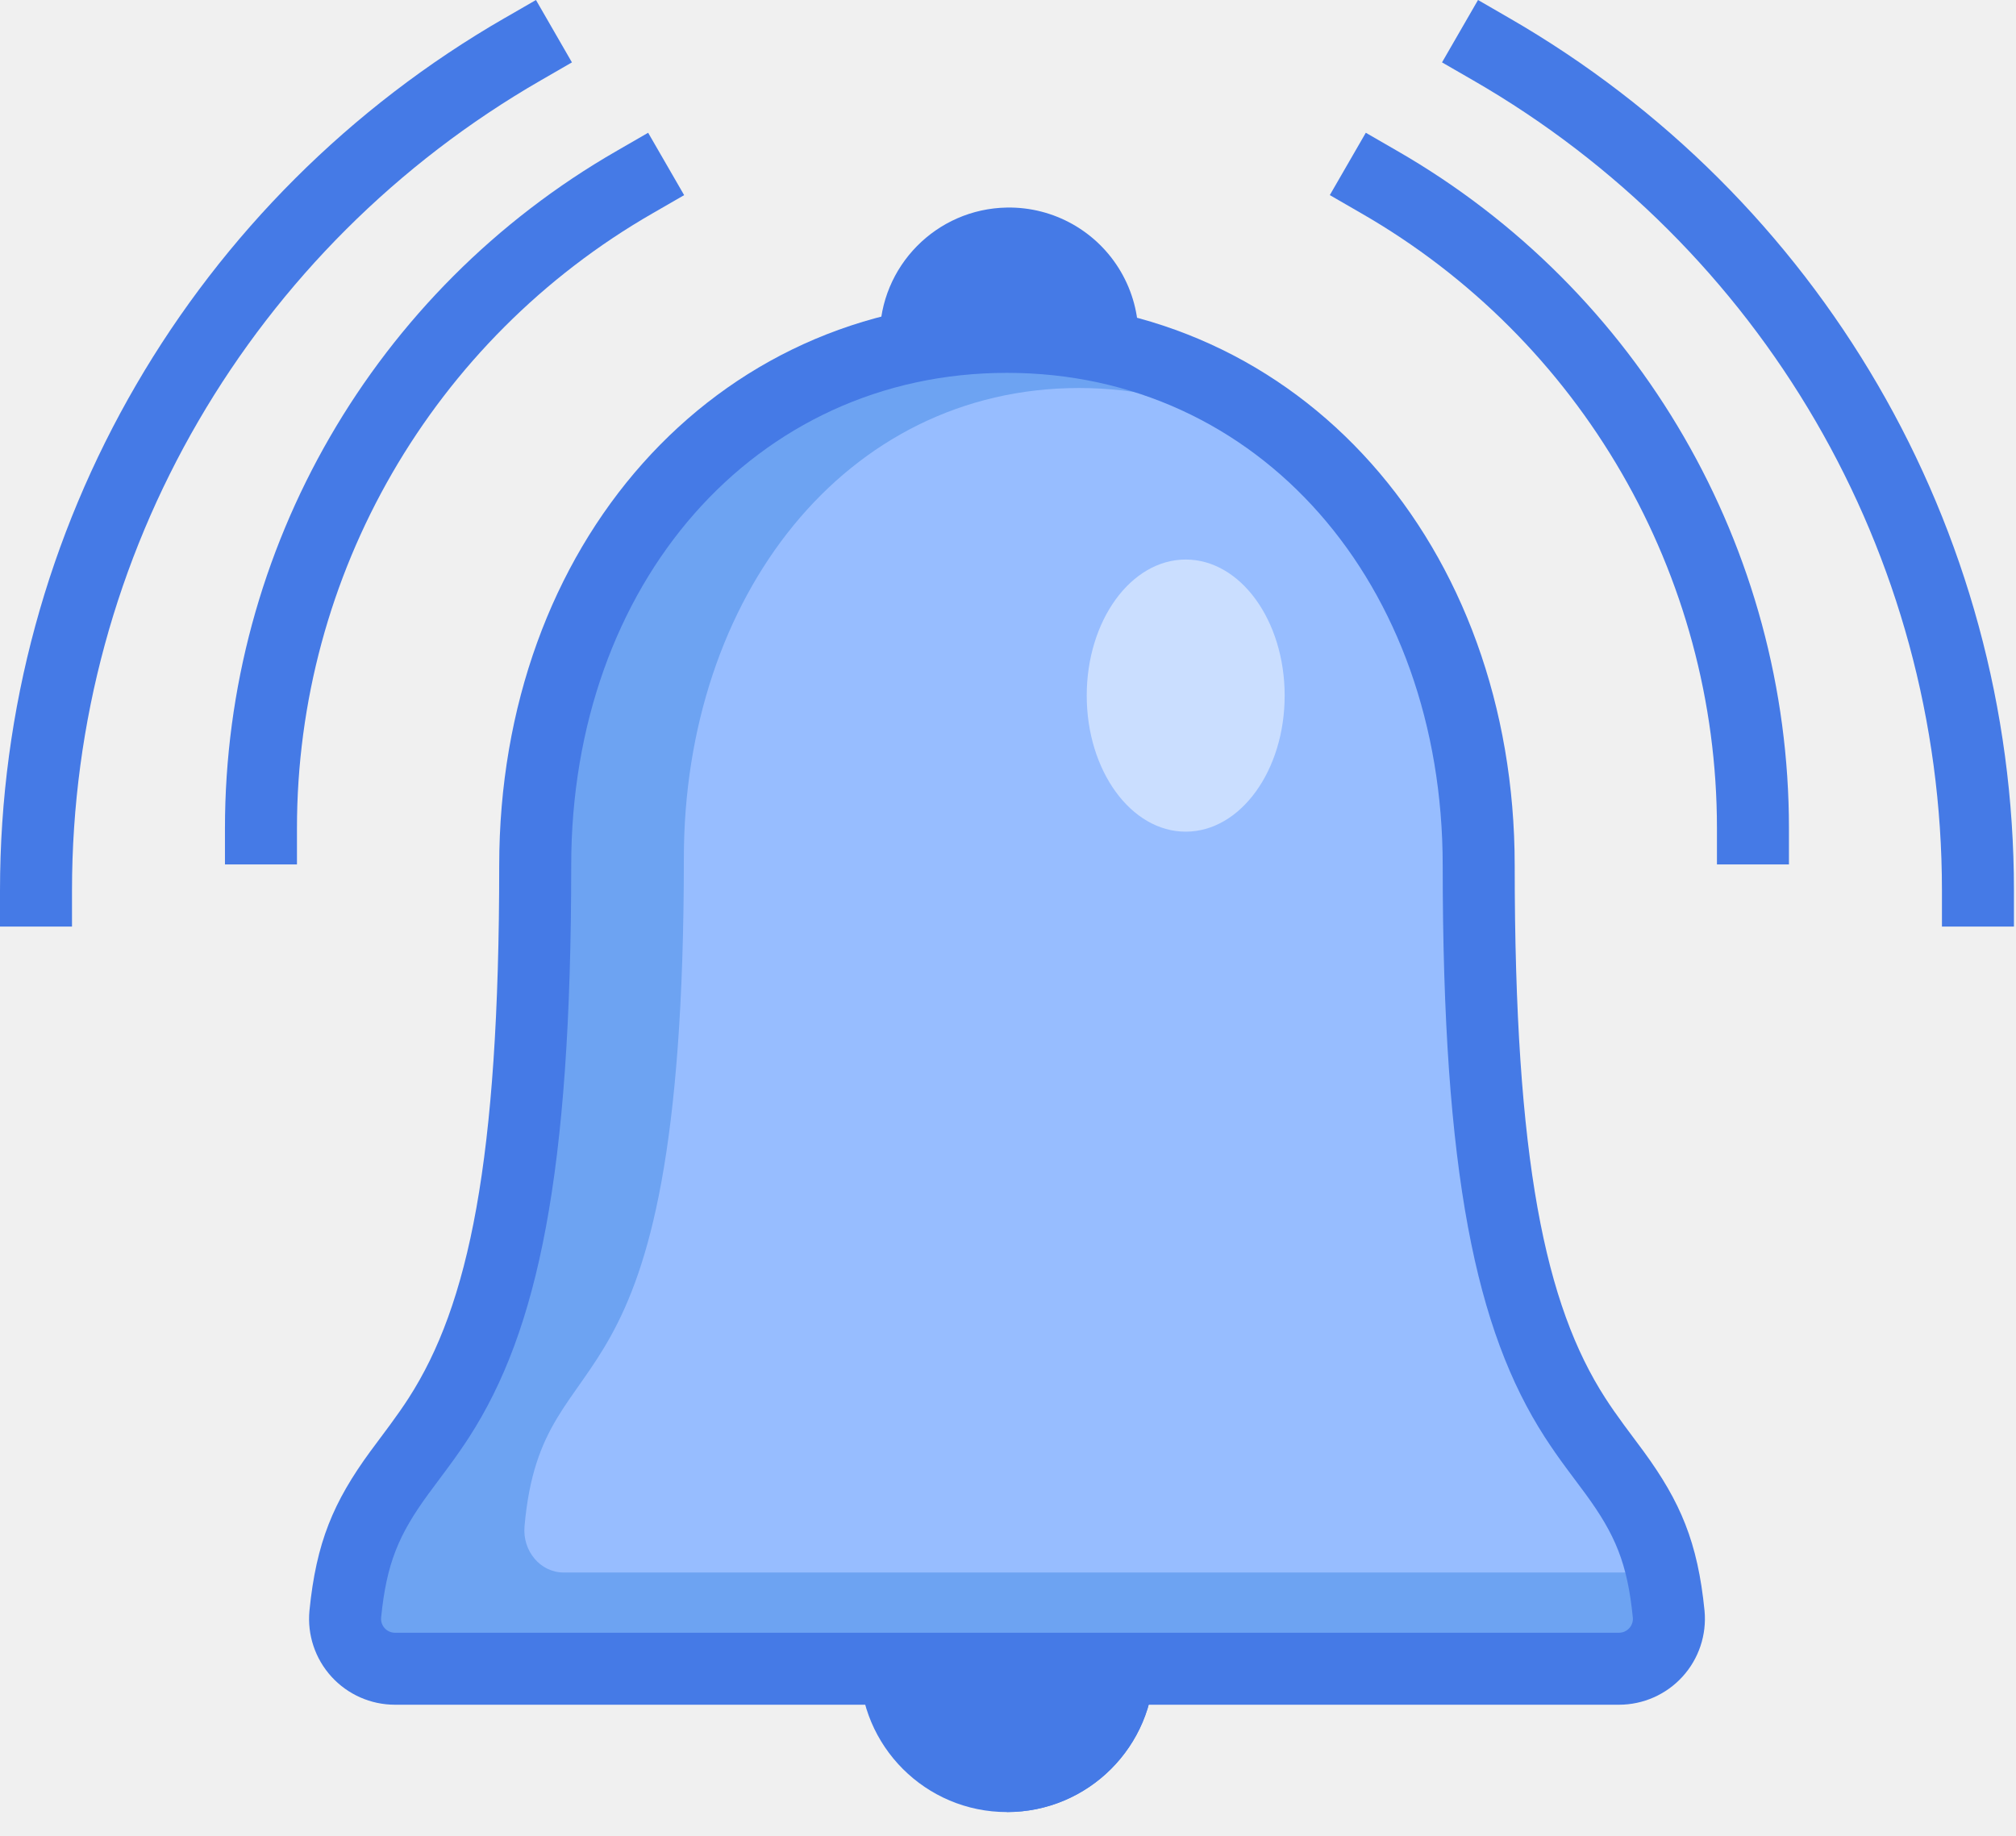
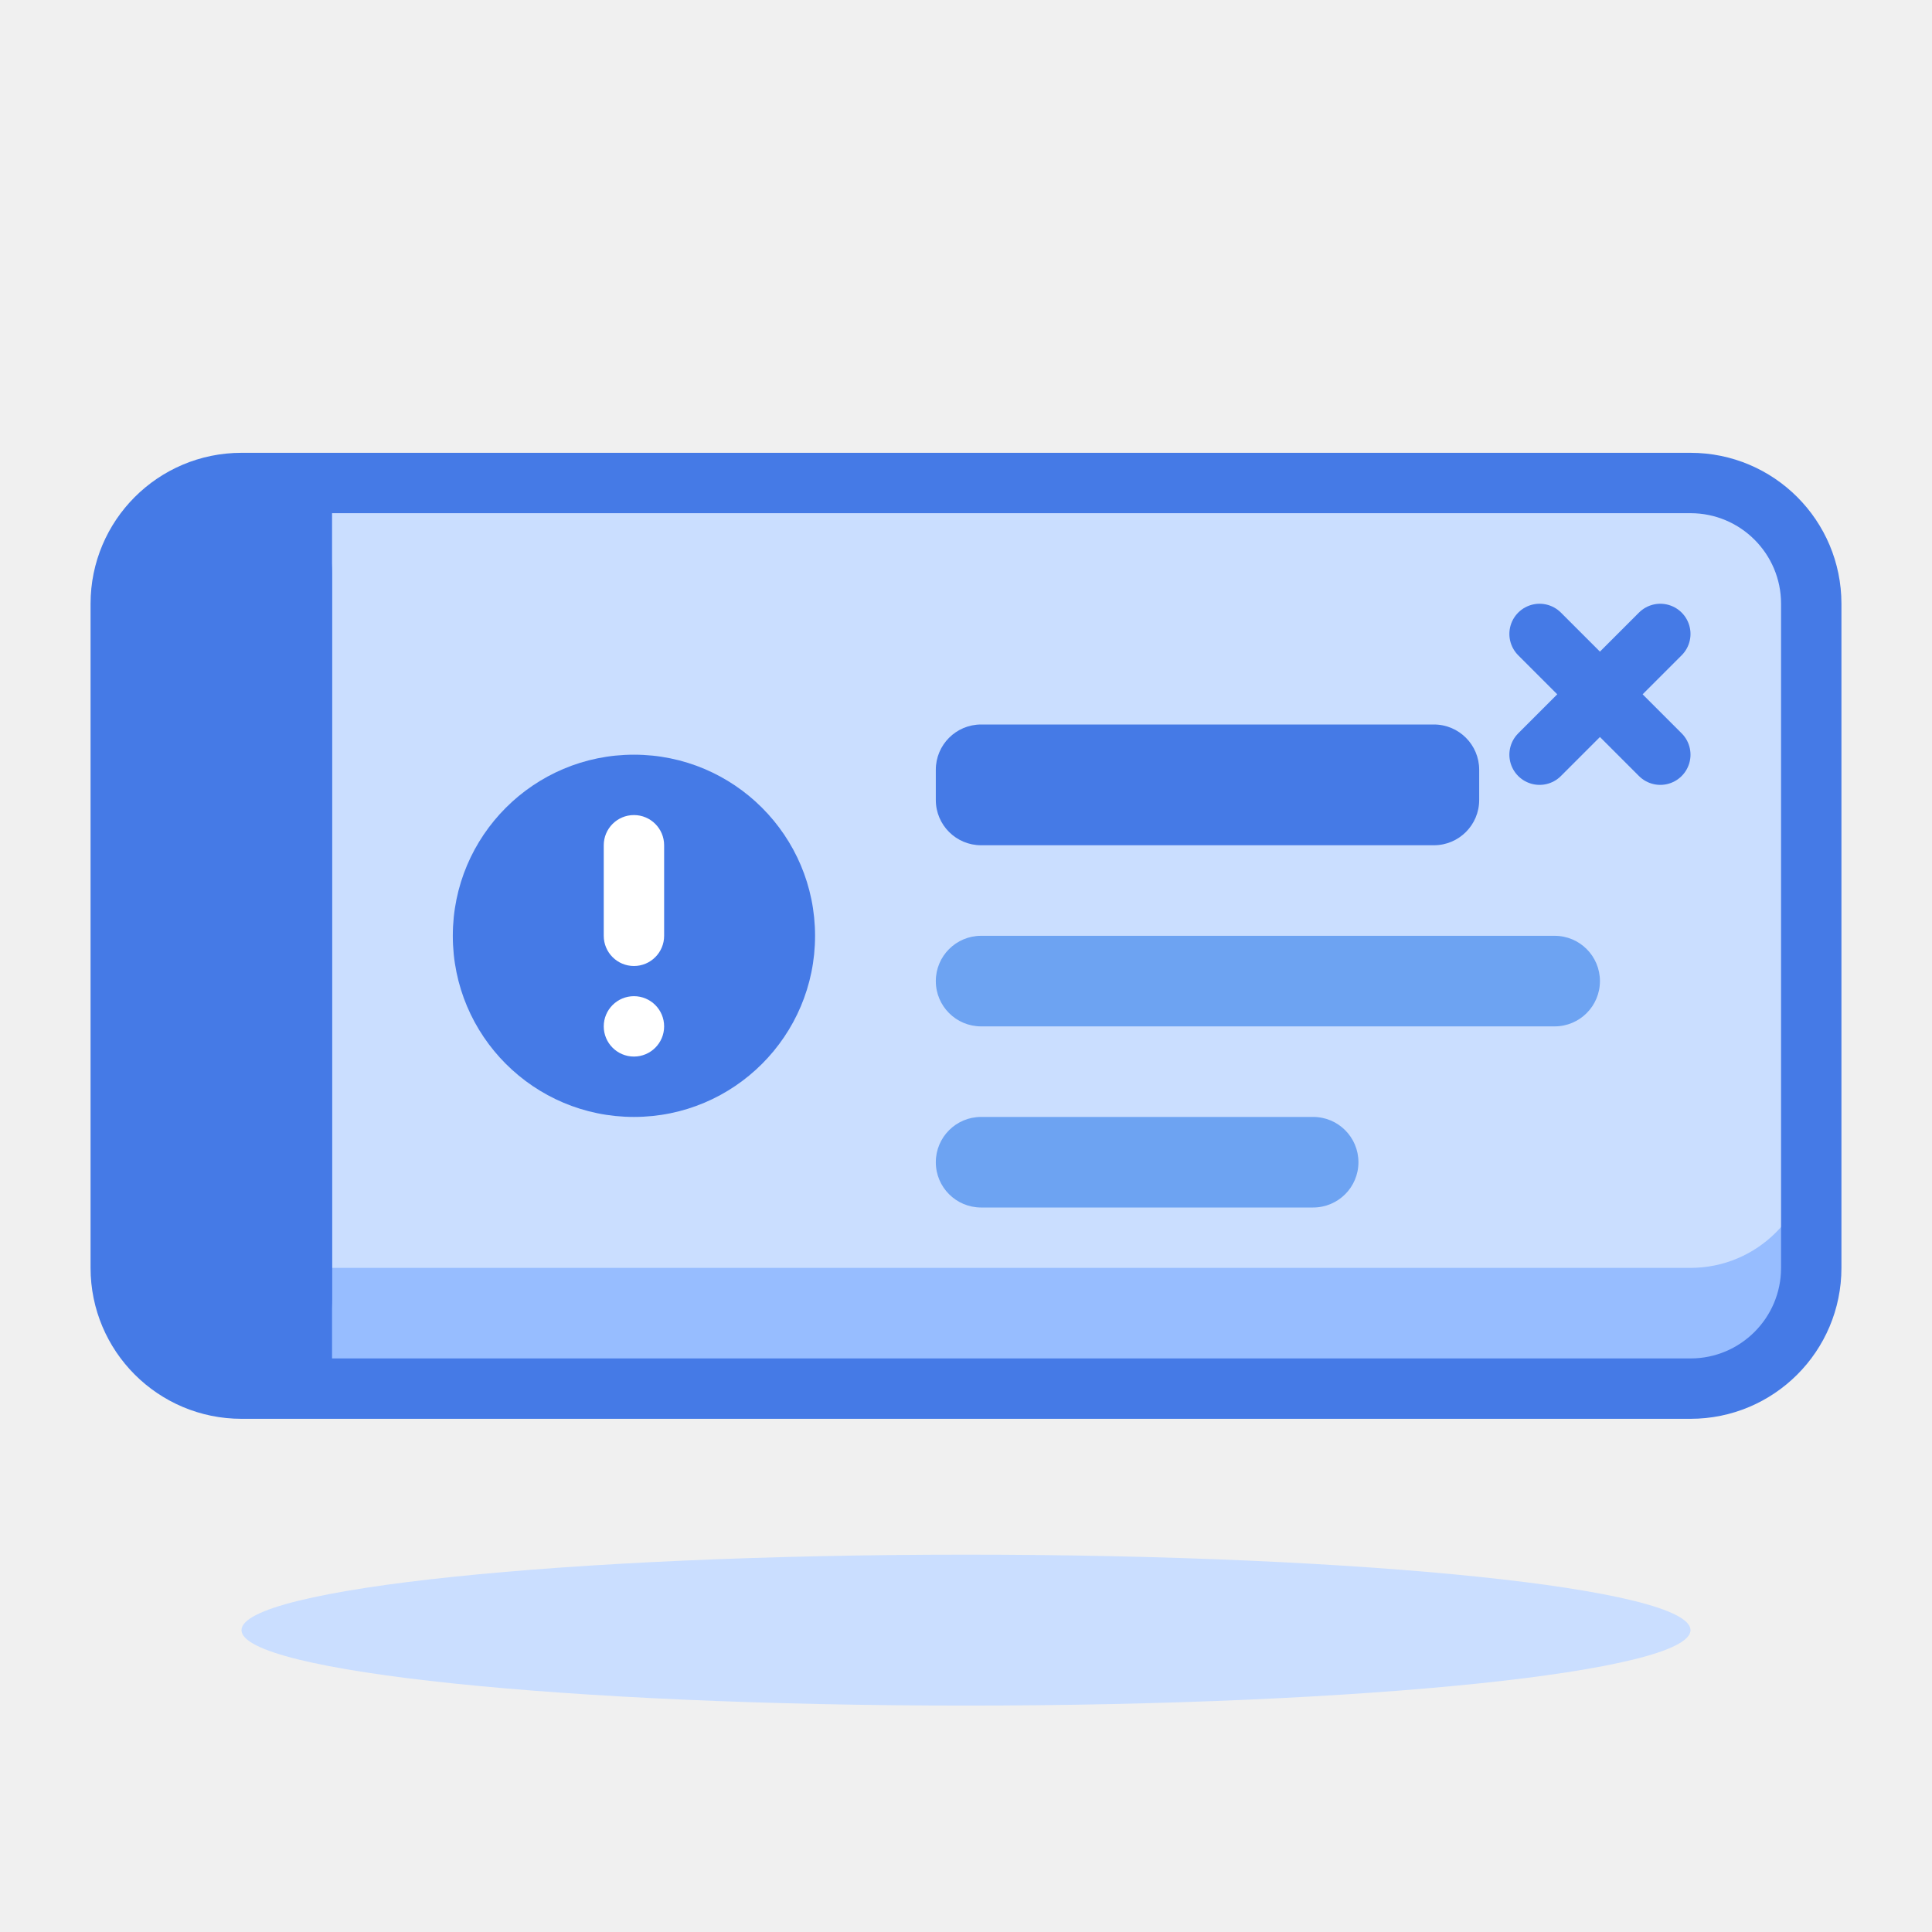
- <svg xmlns="http://www.w3.org/2000/svg" width="56" height="51">
+ <svg xmlns="http://www.w3.org/2000/svg" width="64" height="64" viewBox="0 0 64 64">
  <g fill="none" fill-rule="evenodd">
-     <path d="M-4-6h64v64H-4z" />
-     <path d="M14.997.309l.605 1.262" fill="#728BB7" />
-     <path d="M27.971 5.766a3.593 3.593 0 1 1 0 7.185 3.593 3.593 0 0 1 0-7.185M32.06 43.813v2.438a4.089 4.089 0 1 1-8.178 0v-2.438h8.178z" fill="#457AE6" />
-     <path d="M27.971 43.813v6.526a4.088 4.088 0 0 0 4.09-4.088v-2.438h-4.09z" fill="#457AE6" />
-     <path d="M27.971 46.358h18.45c0-8.448-5.346-2.732-5.346-22.313 0-8.16-5.345-14.687-13.104-14.687-7.759 0-13.104 6.527-13.104 14.687 0 19.581-5.344 13.864-5.344 22.313h18.448z" fill="#6DA3F2" />
-     <path d="M29.973 43.685H45.43c0-7.514-4.477-2.43-4.477-19.846 0-7.255-4.478-13.06-10.979-13.06-6.5 0-10.978 5.805-10.978 13.06 0 16.316-3.929 12.886-4.426 18.564-.06.684.44 1.282 1.088 1.282h14.316z" fill="#97BDFF" />
-     <path d="M10.971 47.358a2.386 2.386 0 0 1-2.375-2.613c.188-1.897.668-3.026 1.691-4.425.1-.137.466-.625.541-.728.207-.281.37-.515.527-.758 1.66-2.579 2.512-6.574 2.512-14.789 0-8.874 5.925-15.687 14.104-15.687 8.18 0 14.104 6.813 14.104 15.687 0 8.216.852 12.21 2.514 14.79.156.242.32.476.526.757.076.103.44.59.541.728 1.023 1.4 1.504 2.528 1.692 4.425a2.387 2.387 0 0 1-2.376 2.613h-34zm34.001-2a.387.387 0 0 0 .385-.416c-.15-1.513-.49-2.313-1.315-3.441-.093-.127-.455-.611-.538-.723a16.42 16.42 0 0 1-.597-.86c-1.904-2.956-2.832-7.307-2.832-15.873 0-7.826-5.096-13.687-12.104-13.687-7.007 0-12.104 5.86-12.104 13.687 0 8.565-.927 12.917-2.83 15.872-.182.282-.368.548-.598.86-.082.112-.445.597-.538.724-.824 1.128-1.165 1.928-1.315 3.442a.386.386 0 0 0 .385.415h34.001z" fill="#457AE6" fill-rule="nonzero" />
-     <path d="M35.685 19.324c0 2.087-1.23 3.78-2.749 3.78-1.518 0-2.749-1.693-2.749-3.78 0-2.088 1.231-3.78 2.75-3.78 1.518 0 2.748 1.692 2.748 3.78" fill="#CADEFF" />
-     <path d="M17.138 4.188l.866-.5 1 1.733-.867.5a19.704 19.704 0 0 0-9.888 17.093v1h-2v-1A21.704 21.704 0 0 1 17.138 4.188zM49.693 23.014v1h-2v-1A19.704 19.704 0 0 0 37.805 5.92l-.866-.5 1-1.732.866.5a21.704 21.704 0 0 1 10.888 18.825z" fill="#457AE6" fill-rule="nonzero" />
-     <path d="M14.022.5l.866-.5.999 1.733-.866.5C7.029 6.84 2 15.35 2 24.74v1H0v-1C0 14.628 5.415 5.461 14.02.5zM55.943 24.74v1h-2v-1c0-9.39-5.028-17.9-13.02-22.507l-.867-.5 1-1.733.865.5c8.606 4.961 14.022 14.128 14.022 24.24z" fill="#457AE6" fill-rule="nonzero" />
+     <ellipse fill="#CADEFF" cx="32" cy="54" rx="24" ry="2.5" />
+     <rect x="4" y="16" width="56" height="30" rx="4" fill="#97BDFF" />
+     <rect x="4" y="16" width="56" height="26" rx="4" fill="#CADEFF" />
+     <rect x="4" y="16" width="7" height="30" rx="3" fill="#457AE6" />
+     <rect x="8" y="16" width="3" height="30" fill="#457AE6" />
+     <rect x="4" y="16" width="56" height="30" rx="4" stroke="#457AE6" stroke-width="2" />
+     <circle cx="21" cy="31" r="6" fill="#457AE6" />
+     <rect x="20" y="27" width="2" height="5" rx="1" fill="#fff" />
+     <rect x="20" y="33" width="2" height="2" rx="1" fill="#fff" />
+     <rect x="31" y="24" width="18" height="4" rx="1.5" fill="#457AE6" />
+     <rect x="31" y="31" width="22" height="3" rx="1.5" fill="#6DA3F2" />
+     <rect x="31" y="37" width="14" height="3" rx="1.5" fill="#6DA3F2" />
+     <path d="M51 21l4 4m0-4l-4 4" fill="none" stroke="#457AE6" stroke-width="2" stroke-linecap="round" stroke-linejoin="round" />
  </g>
</svg>
